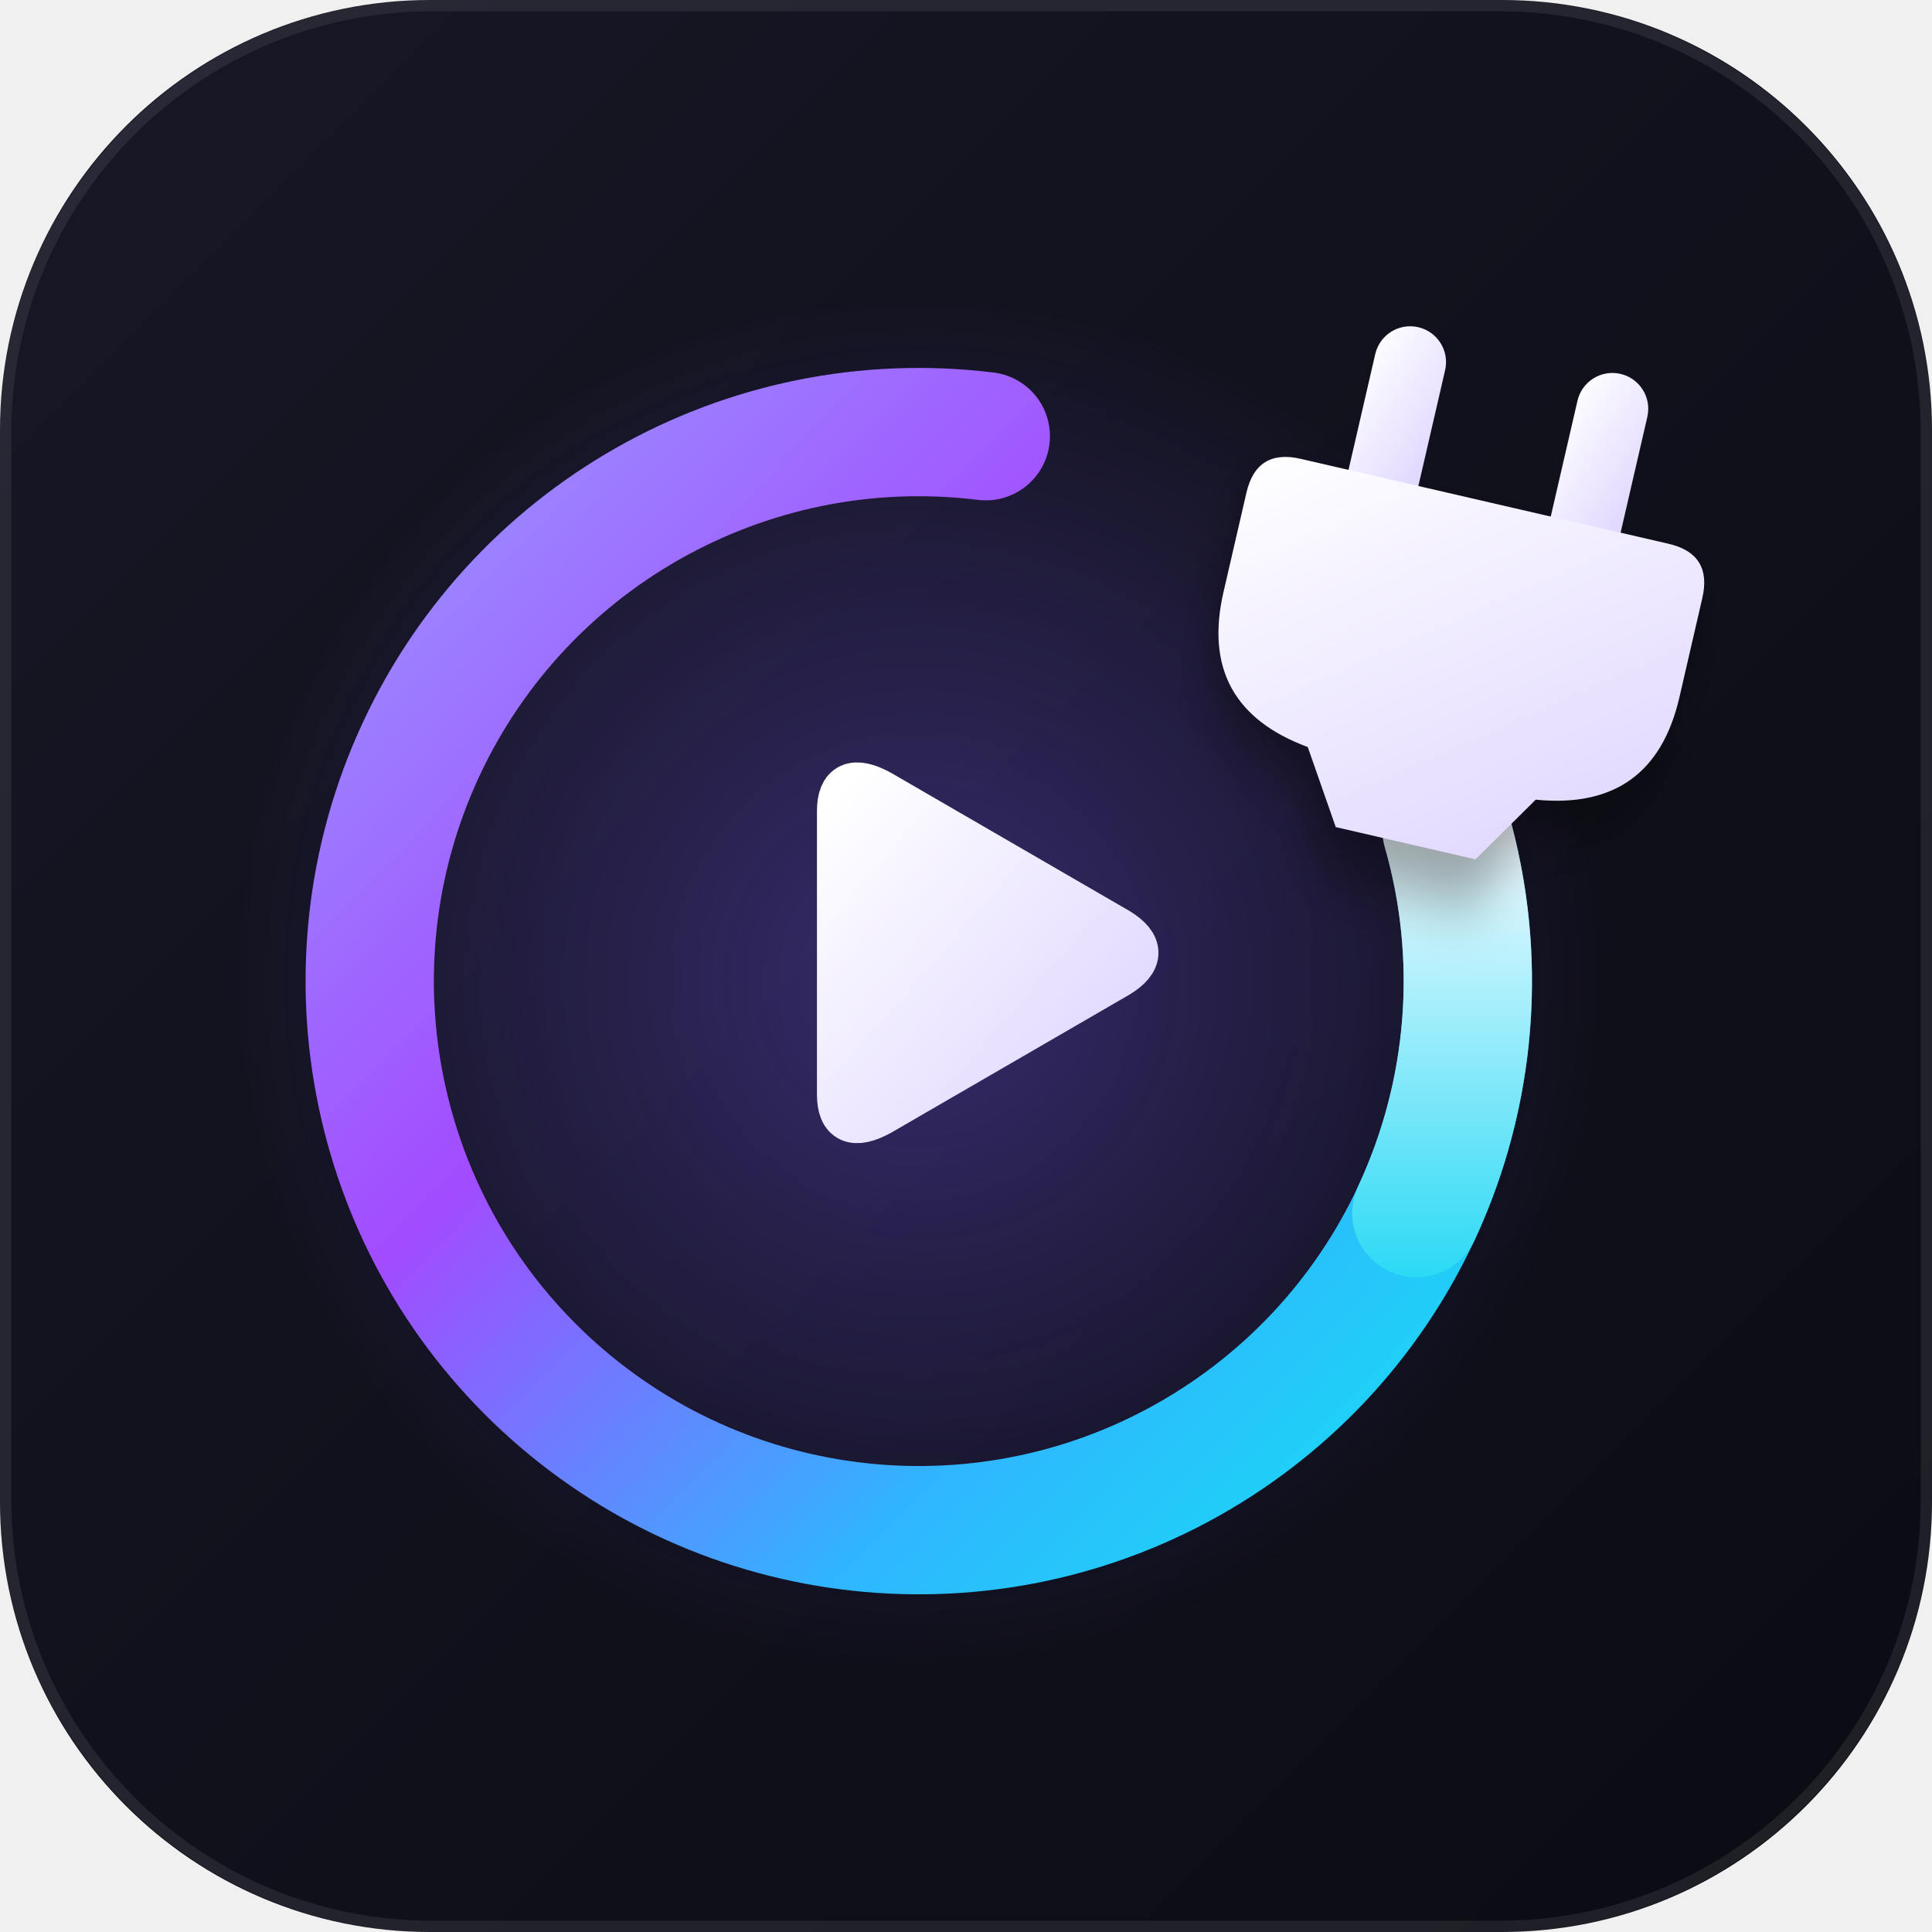
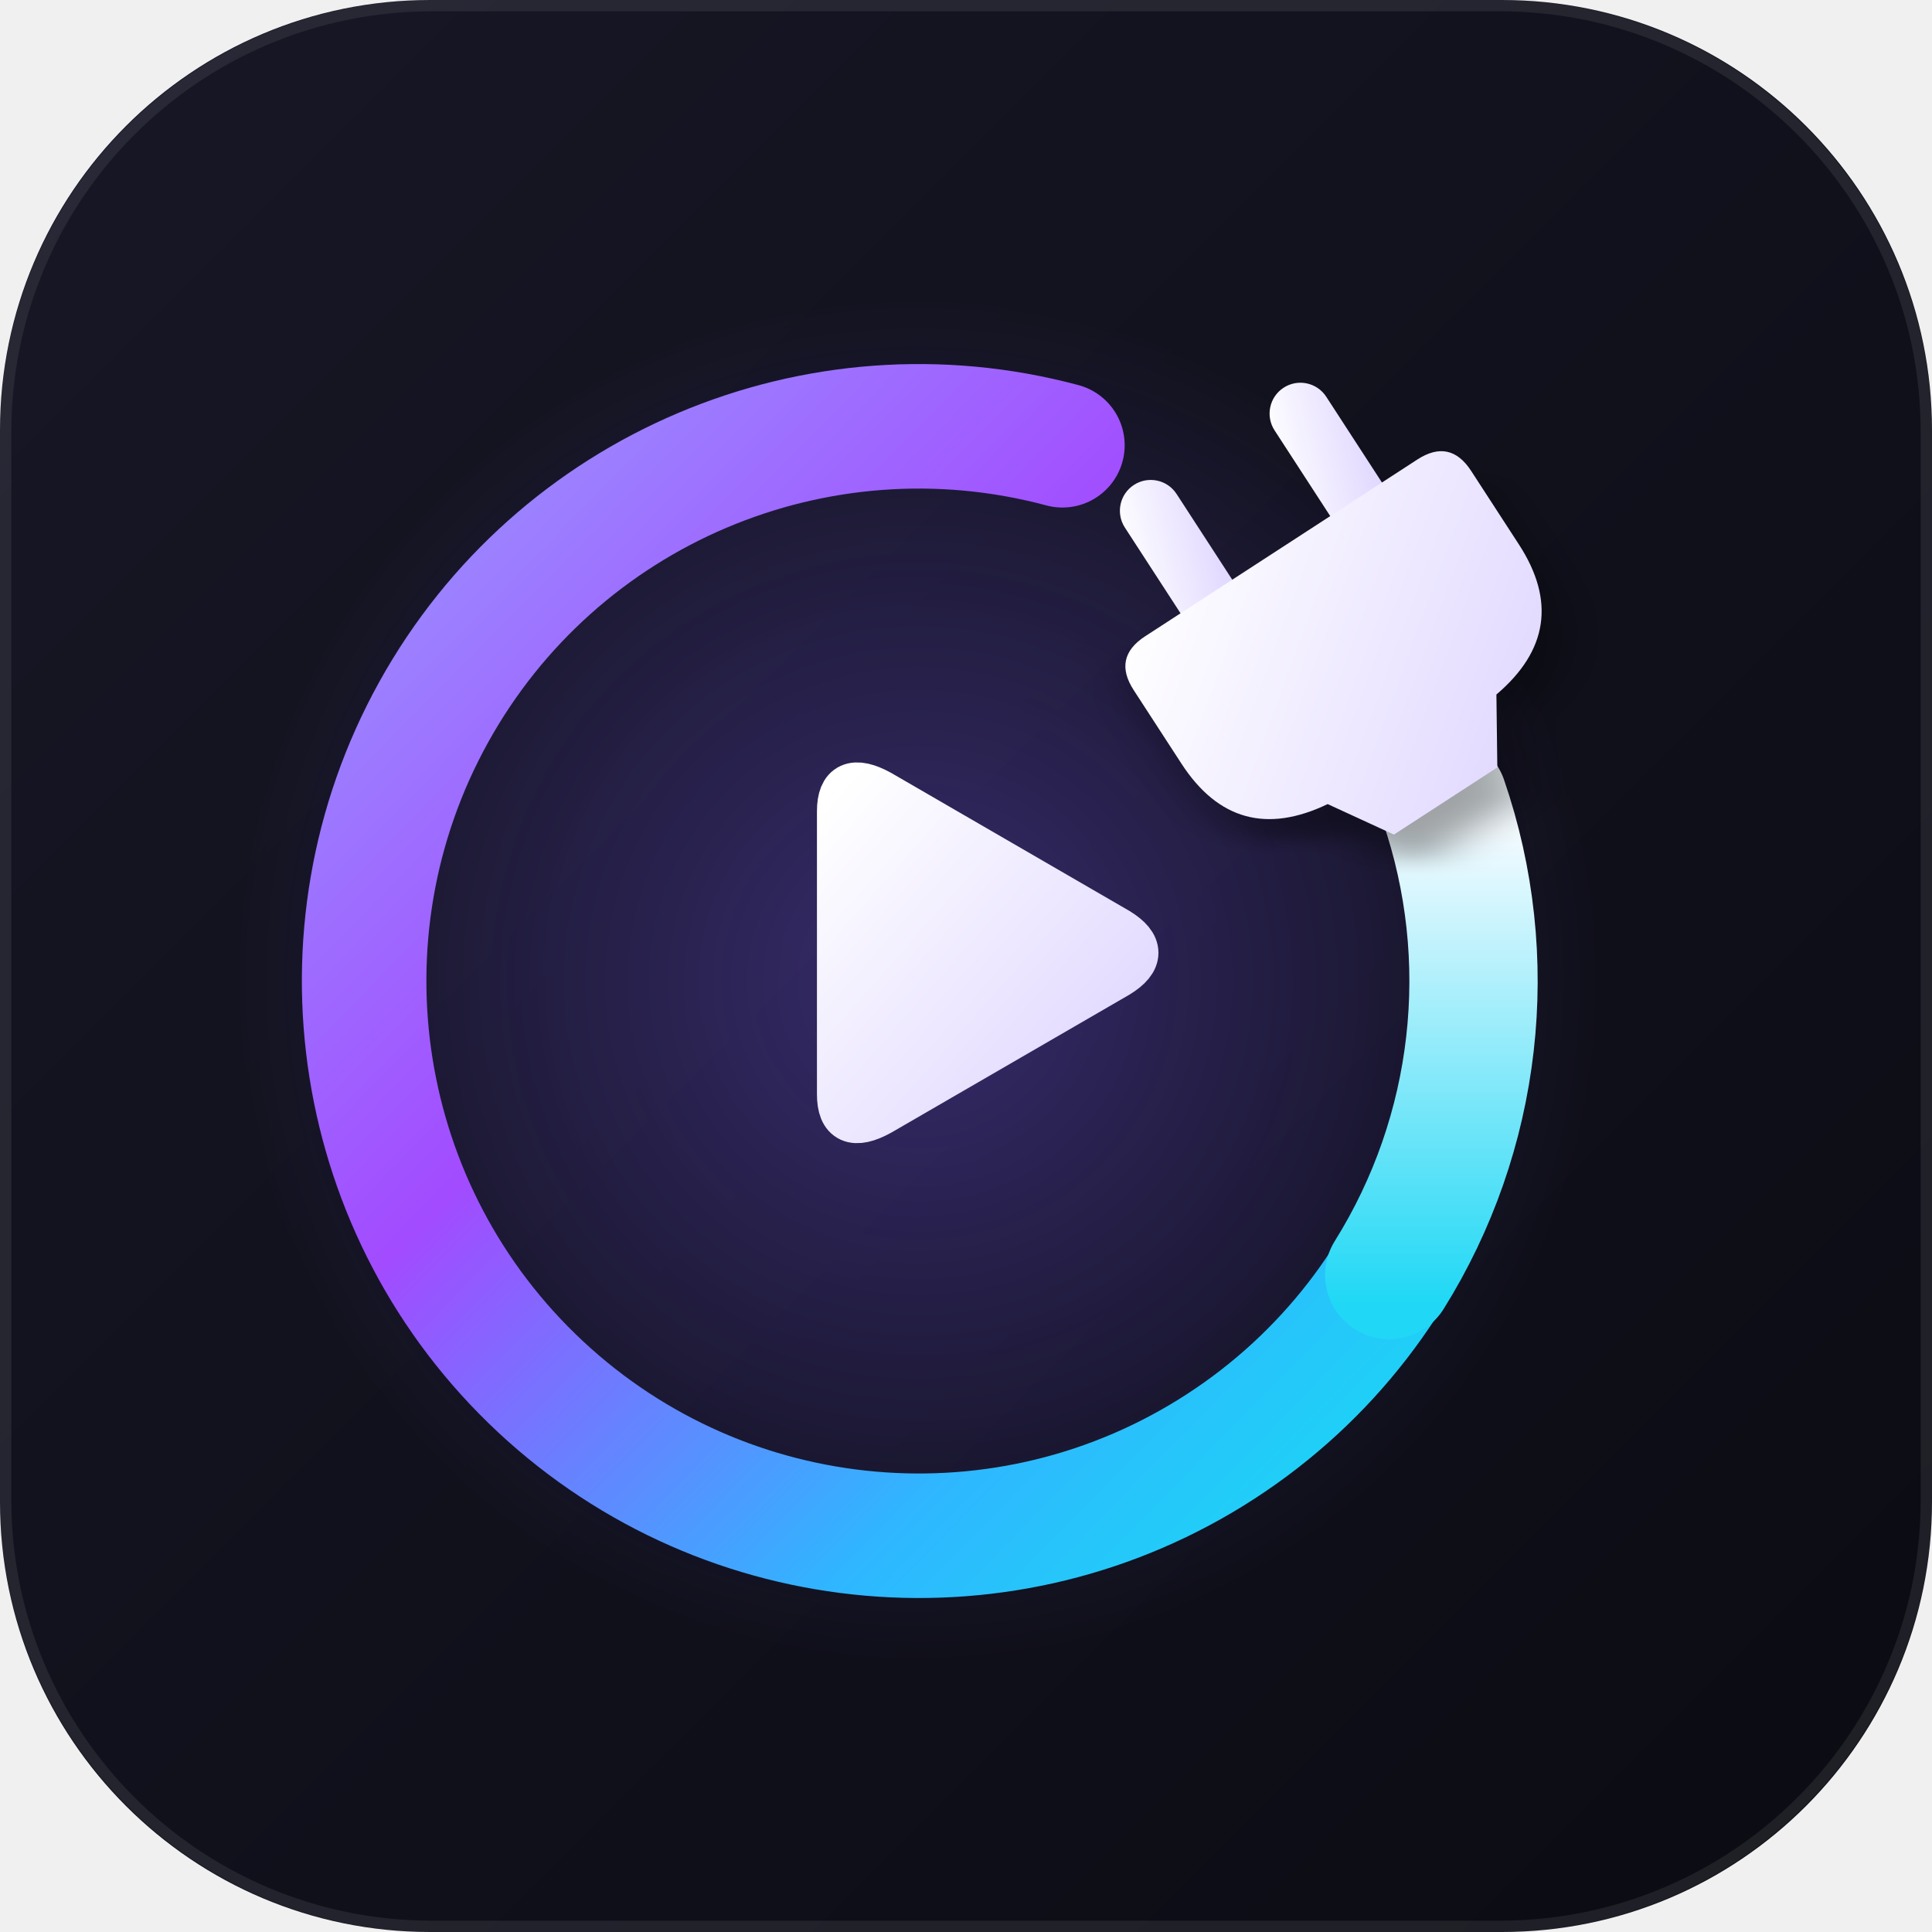
<svg xmlns="http://www.w3.org/2000/svg" viewBox="0 0 1024 1024">
  <defs>
    <linearGradient id="bg" x1="0" y1="0" x2="1" y2="1">
      <stop offset="0" stop-color="#171726" />
      <stop offset="1" stop-color="#0b0b13" />
    </linearGradient>
  </defs>
  <rect width="1024" height="1024" rx="228" fill="url(#bg)" />
  <rect x="3" y="3" width="1018" height="1018" rx="226" fill="none" stroke="#fff" stroke-opacity=".08" stroke-width="6" />
  <defs>
    <linearGradient id="rg" gradientUnits="userSpaceOnUse" x1="230" y1="250" x2="790" y2="800">
      <stop offset="0" stop-color="#9a8cff" />
      <stop offset=".35" stop-color="#a24bff" />
      <stop offset=".72" stop-color="#2fb6ff" />
      <stop offset="1" stop-color="#16e0f2" />
    </linearGradient>
    <linearGradient id="cord" gradientUnits="userSpaceOnUse" x1="0" y1="440" x2="0" y2="690">
      <stop offset="0" stop-color="#f4fbff" />
      <stop offset="1" stop-color="#20d8f5" />
    </linearGradient>
    <linearGradient id="wh" x1="0" y1="0" x2="1" y2="1">
      <stop offset="0" stop-color="#ffffff" />
      <stop offset="1" stop-color="#ddd3ff" />
    </linearGradient>
    <radialGradient id="glow" cx="50%" cy="50%" r="50%">
      <stop offset="0" stop-color="#7c5cff" stop-opacity=".35" />
      <stop offset="1" stop-color="#7c5cff" stop-opacity="0" />
    </radialGradient>
    <filter id="sh" x="-20%" y="-20%" width="140%" height="140%">
      <feGaussianBlur stdDeviation="14" />
    </filter>
  </defs>
  <circle cx="487" cy="520" r="360" fill="url(#glow)" />
-   <path d="M522.5,231.2 A291 291 0 1 0 766.7,439.8" fill="none" stroke="url(#rg)" stroke-width="68" stroke-linecap="round" />
+   <path d="M563.1,236.0 A294 294 0 1 0 765.0,424.3" fill="none" stroke="url(#rg)" stroke-width="66" stroke-linecap="round" />
  <path d="M452 430Q452 410 472 421L598 494Q616 505 598 516L472 589Q452 600 452 580Z" fill="url(#wh)" stroke="url(#wh)" stroke-width="26" stroke-linejoin="round" transform="translate(-6 0)" />
-   <path d="M750.7,643.0 A291 291 0 0 0 766.7,439.8" fill="none" stroke="url(#cord)" stroke-width="68" stroke-linecap="round" />
-   <g transform="translate(772 330) rotate(13)">
+   <path d="M736.3,675.8 A294 294 0 0 0 765.0,424.3" fill="none" stroke="url(#cord)" stroke-width="68" stroke-linecap="round" />
+   <g transform="translate(710 338) rotate(-33) scale(.86)">
    <path d="M-100 -62H100Q124 -62 124 -38V16Q124 78 62 86L40 130H-40L-62 86Q-124 78 -124 16V-38Q-124 -62 -100 -62Z" fill="#000" opacity=".35" filter="url(#sh)" transform="translate(0 14)" />
    <rect x="-74" y="-148" width="38" height="104" rx="19" fill="url(#wh)" />
    <rect x="36" y="-148" width="38" height="104" rx="19" fill="url(#wh)" />
    <path d="M-100 -66H100Q124 -66 124 -42V12Q124 74 62 82L38 120H-38L-62 82Q-124 74 -124 12V-42Q-124 -66 -100 -66Z" fill="url(#wh)" />
  </g>
</svg>
